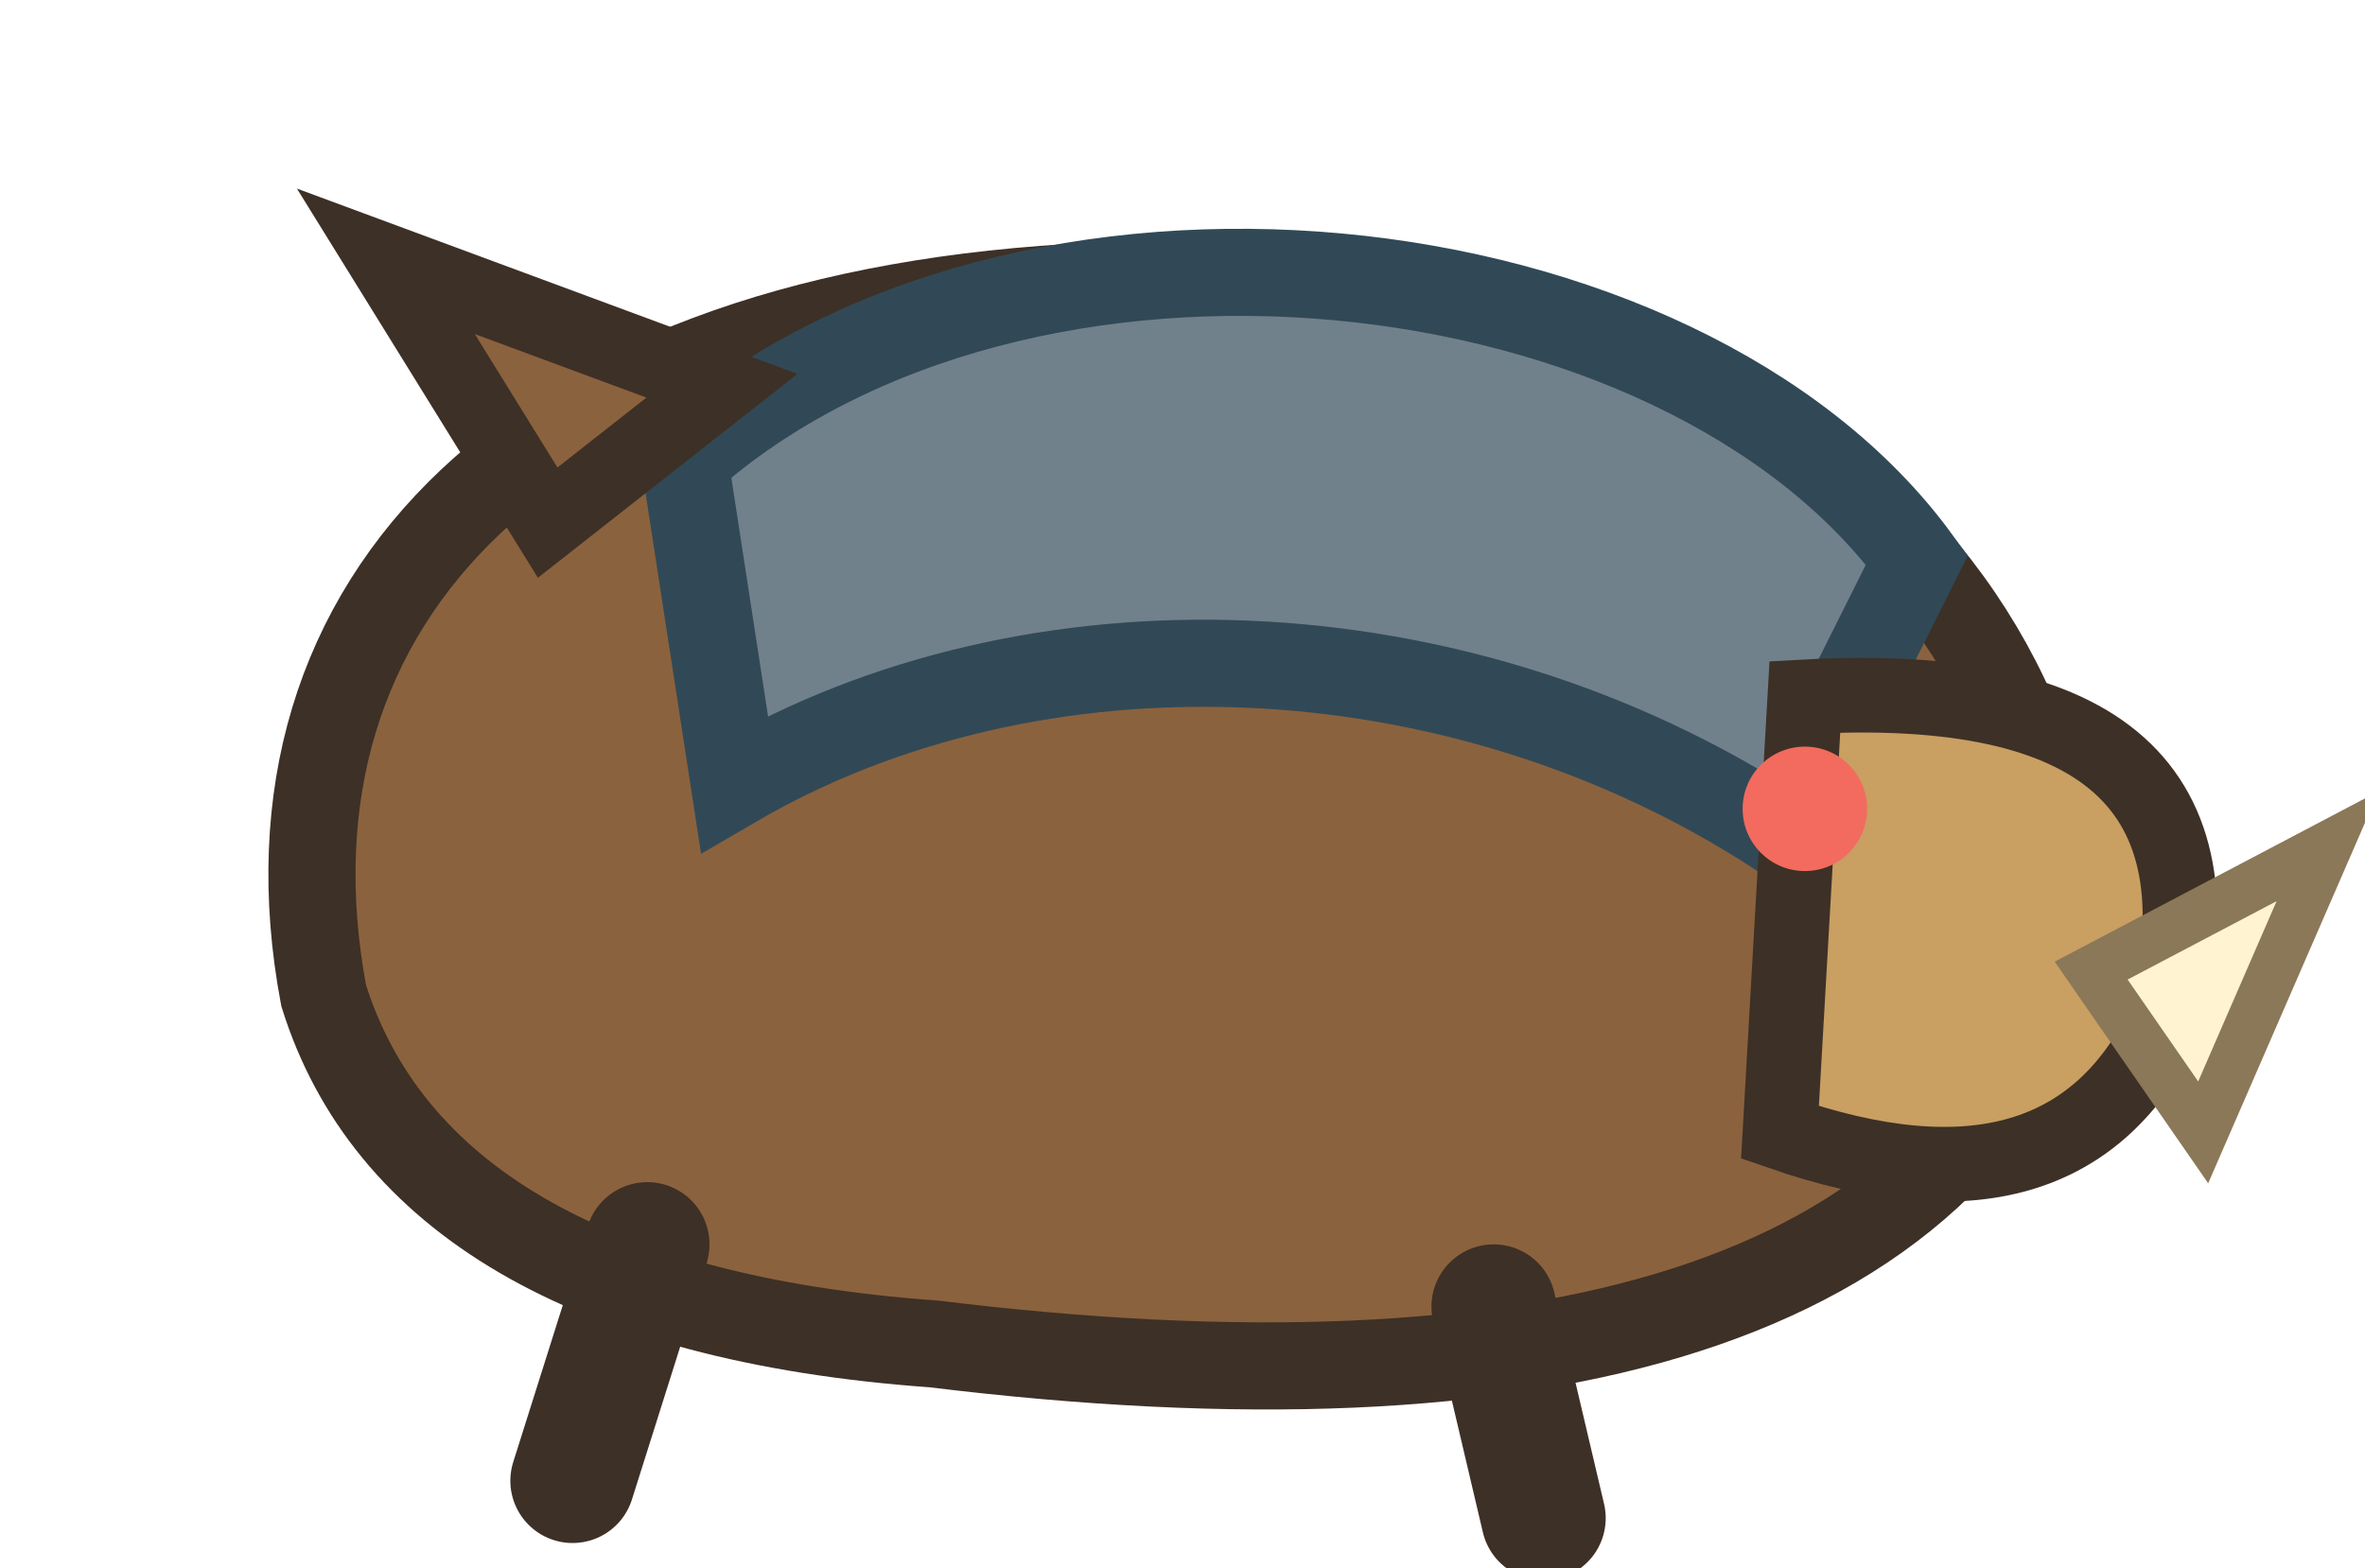
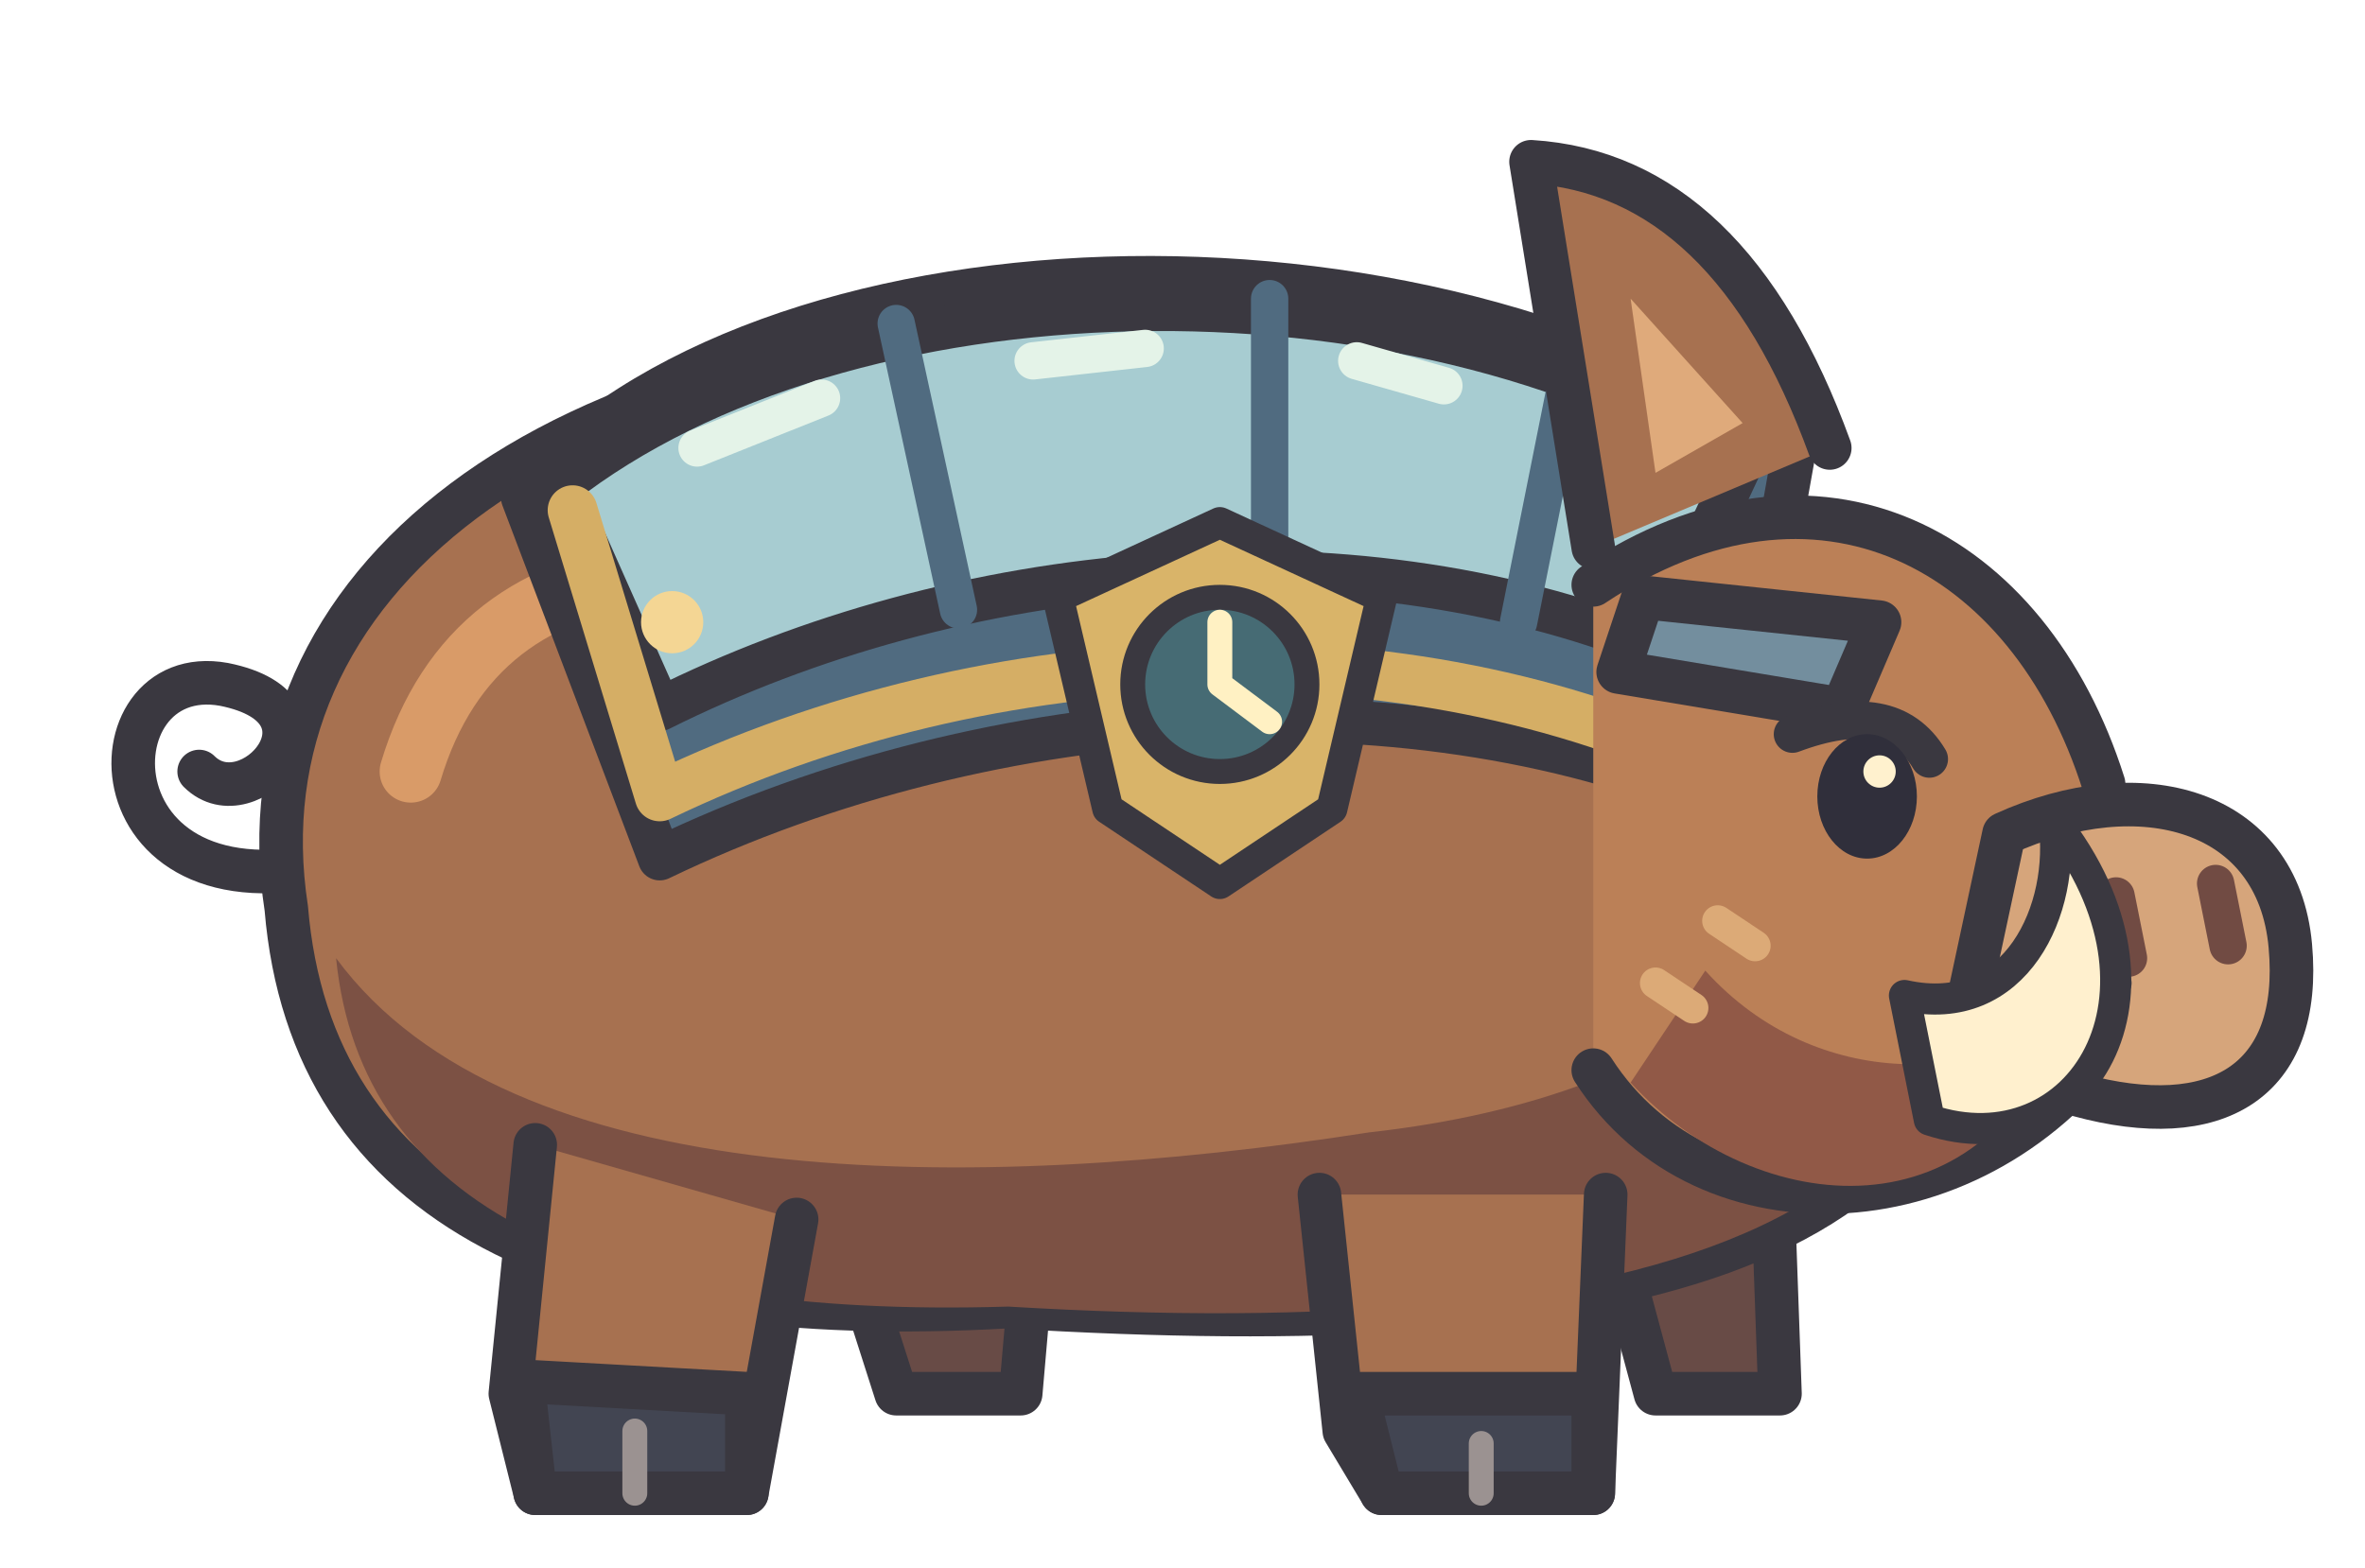
<svg xmlns="http://www.w3.org/2000/svg" width="190" height="126" viewBox="0 0 190 126">
-   <path d="M26 80 C20 48 43 25 88 23 C133 20 165 42 166 77 C157 105 124 114 75 108 C47 106 31 96 26 80Z" fill="#8b623e" stroke="#3d3026" stroke-width="7" />
-   <path d="M55 37 C82 13 135 19 154 45 L143 67 C117 50 83 49 59 63Z" fill="#71818b" stroke="#314956" stroke-width="7" />
-   <path d="M145 56 Q181 54 174 82 Q166 99 143 91Z" fill="#c99f62" stroke="#3d3026" stroke-width="6" />
-   <path d="M168 78 L187 68 L177 91Z" fill="#fff3d1" stroke="#8b7858" stroke-width="4" />
-   <circle cx="145" cy="65" r="5" fill="#f26b5e" />
-   <path d="M52 100 L46 119 M120 105 L124 122" stroke="#3d3026" stroke-width="10" stroke-linecap="round" />
-   <path d="M44 42 L31 21 L58 31Z" fill="#8b623e" stroke="#3d3026" stroke-width="6" />
+   <g stroke="#3a3840" stroke-width="3.5" stroke-linecap="round" stroke-linejoin="round">
+     <path d="M64 87L72 112H82L84 89M126 86L133 112H143L142 84" fill="#684b46" />
+     <path d="M28 69C7 75 7 53 18 55C28 57 20 66 16 62" fill="none" />
+     <path d="M23 73C19 47 44 27 86 27C124 25 156 40 159 73C159 101 130 108 81 105C46 107 25 97 23 73Z" fill="#a77150" />
+     <path d="M27 77C41 96 78 96 110 91C137 88 148 75 154 62C168 99 131 108 81 105C48 106 29 97 27 77Z" fill="#7c5144" stroke="none" />
+     <path d="M33 62C36 52 43 47 53 46" fill="none" stroke="#d99b68" stroke-width="5" />
+     <path d="M43 92L41 112L43 120H60L64 98M106 96L108 115L111 120H128L129 96" fill="#a77150" />
+     <path d="M42 111L60 112L60 120H43ZM109 112L128 112L128 120H111Z" fill="#424552" />
+     <path d="M51 115V120M119 116V120" stroke="#9b9291" stroke-width="2" />
+     <path d="M42 40C61 18 114 16 144 37L139 65C114 54 80 56 53 69Z" fill="#506b80" />
+     <path d="M45 39C68 21 113 20 140 37L133 52C108 42 77 45 53 57Z" fill="#a7ccd1" />
+     <path d="M46 41L53 64C80 51 113 50 138 62" fill="none" stroke="#d5ae65" stroke-width="4" />
+     <path d="M72 26L77 49M102 24L102 47M126 30L122 50" fill="none" stroke="#506b80" stroke-width="3" />
+     <path d="M56 36L66 32M83 29L92 28M109 29L116 31" stroke="#e4f3e8" stroke-width="3" />
+     <circle cx="54" cy="50" r="2.5" fill="#f4d694" stroke="none" />
+     <circle cx="132" cy="49" r="2.5" fill="#f4d694" stroke="none" />
+     <path d="M85 48L98 42L111 48L107 65L98 71L89 65Z" fill="#d9b469" stroke-width="2.5" />
+     <circle cx="98" cy="55" r="7" fill="#466b74" stroke-width="2" />
+     <path d="M98 50V55L102 58" fill="none" stroke="#fff1c3" stroke-width="2" />
+     <path d="M128 44L123 13Q139 14 147 36" fill="#a77150" />
+     <path d="M131 24L133 38L140 34Z" fill="#dfaa7b" stroke="none" />
+     <path d="M128 47C146 35 163 44 169 63L170 83C159 99 137 100 128 86" fill="#bb8057" />
+     <path d="M137 78C146 88 160 87 166 81C160 100 141 98 131 87Z" fill="#915947" stroke="none" />
+     <path d="M132 48L151 50L148 57L130 54Z" fill="#738e9e" />
+     <path d="M144 59Q152 56 155 61" fill="none" stroke-width="3" />
+     <ellipse cx="150" cy="64" rx="4" ry="5" fill="#302f3b" stroke="none" />
+     <circle cx="151" cy="62" r="1.3" fill="#fff1ce" stroke="none" />
+     <path d="M161 67C172 62 183 65 184 76C185 87 178 91 167 88L158 81Z" fill="#d6a57b" />
+     <path d="M170 72L171 77M178 71L179 76" stroke="#714b43" stroke-width="3" />
+     <path d="M156 84C162 86 168 84 170 79" fill="none" stroke-width="2.5" />
+     <path d="M153 80C162 82 166 73 165 66C176 80 167 94 155 90Z" fill="#fff0ce" stroke-width="2.5" />
+     <path d="M138 74L141 76M133 79L136 81" stroke="#dcaa77" stroke-width="2.5" />
+   </g>
</svg>
